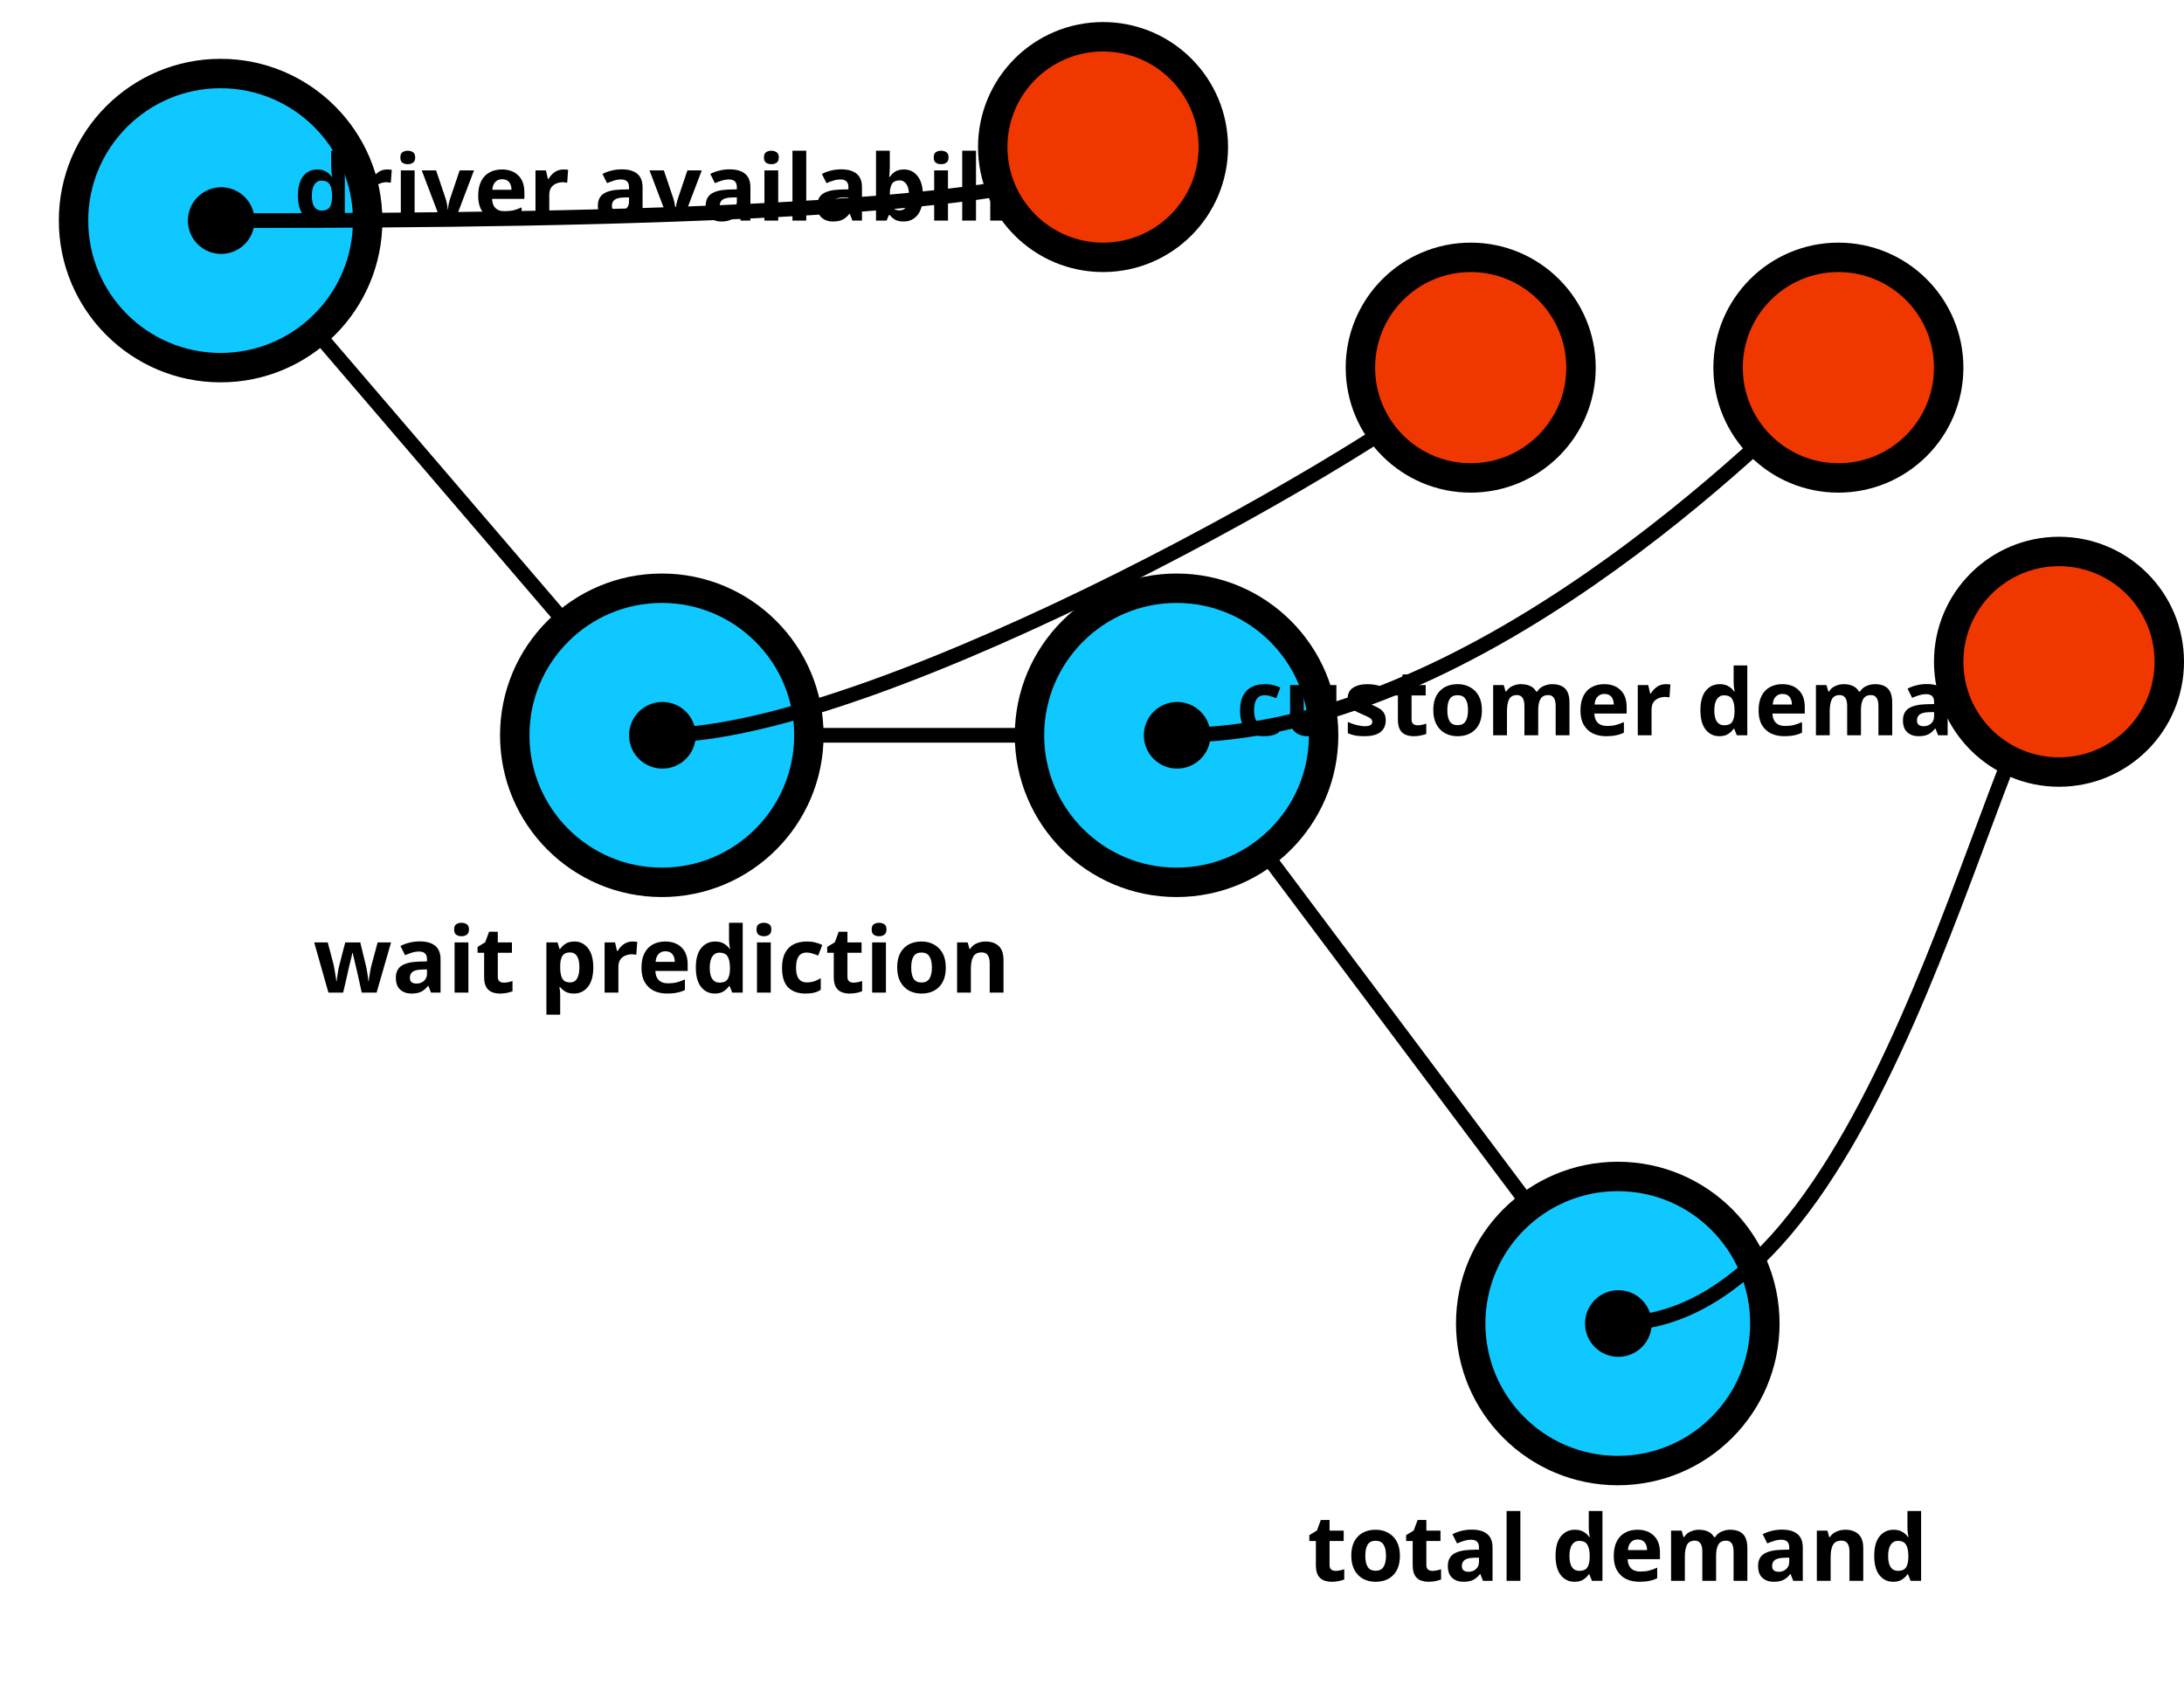
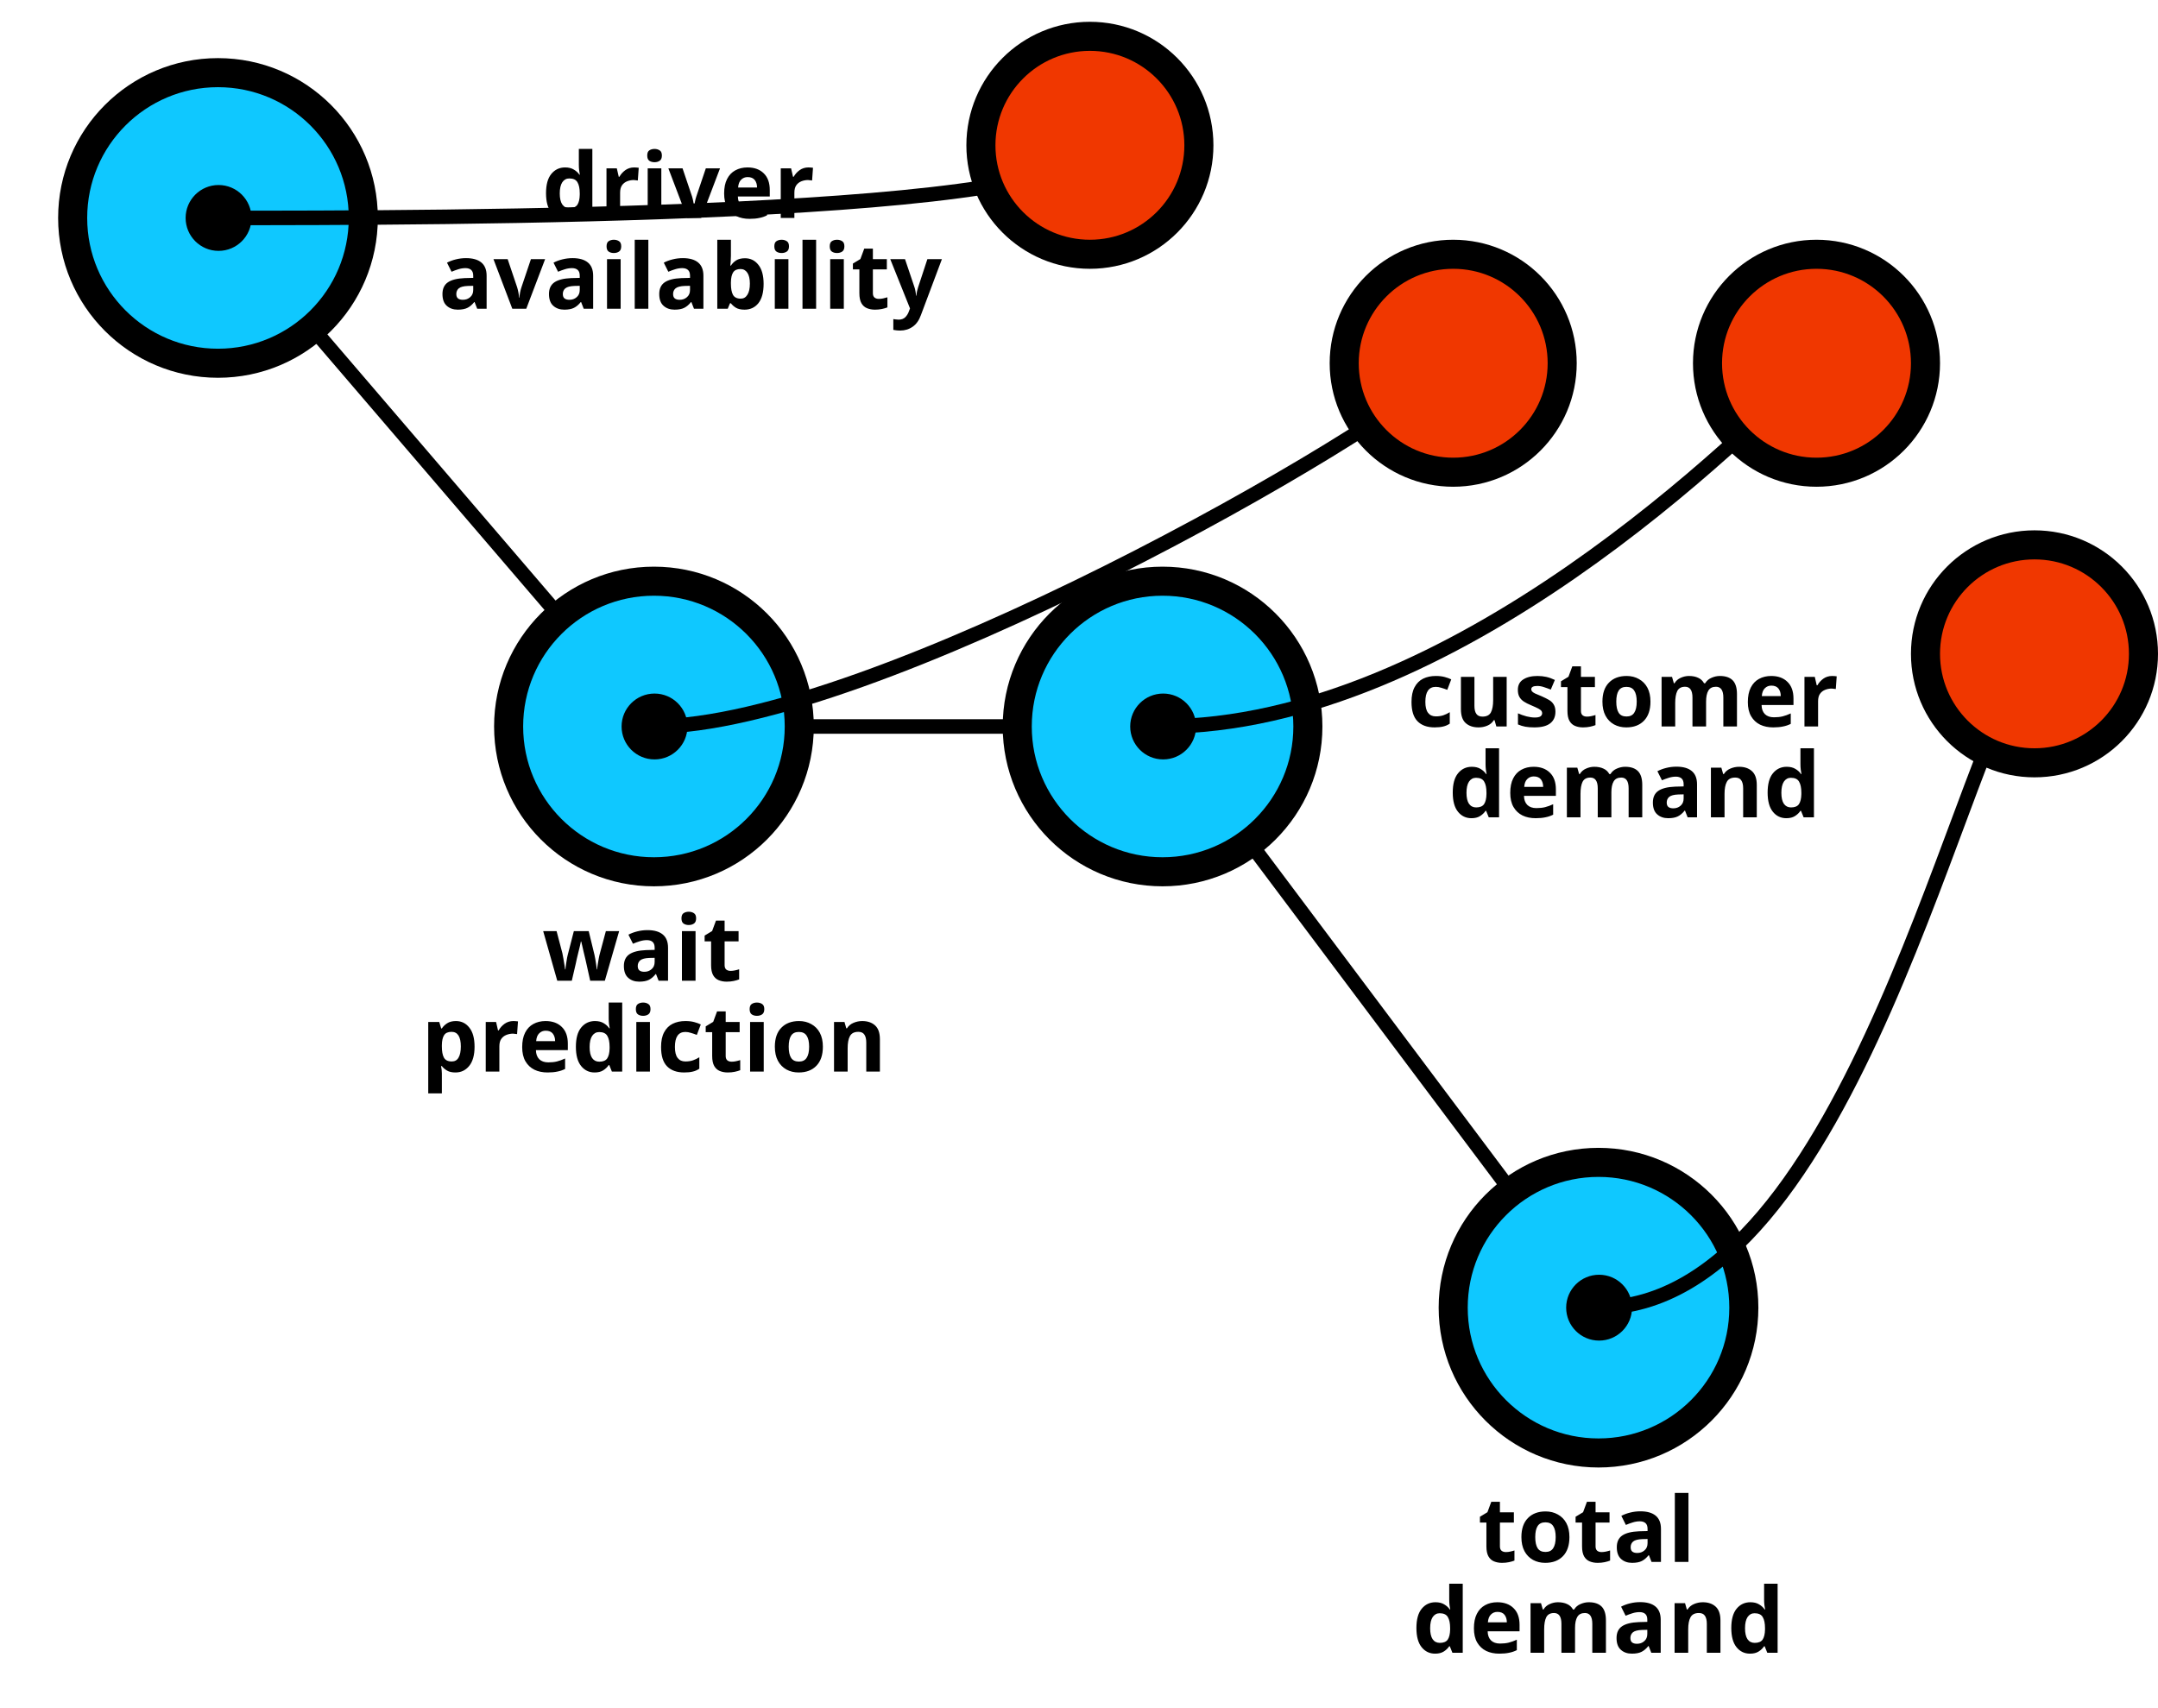
- <svg xmlns="http://www.w3.org/2000/svg" width="297mm" height="230mm" viewBox="0 0 297 230" id="svg25590" version="1.1">
+ <svg xmlns="http://www.w3.org/2000/svg" width="297mm" height="235mm" viewBox="0 0 297 235" id="svg25590" version="1.1">
  <defs id="defs25592">
    <marker orient="auto" refY="0" refX="0" id="DotM" style="overflow:visible">
      <path id="path4372" d="m -2.5,-1 c 0,2.76 -2.24,5 -5,5 -2.76,0 -5,-2.24 -5,-5 0,-2.76 2.24,-5 5,-5 2.76,0 5,2.24 5,5 z" style="fill:#000000;fill-opacity:1;fill-rule:evenodd;stroke:#000000;stroke-width:1pt;stroke-opacity:1" transform="matrix(0.4,0,0,0.4,2.96,0.4)" />
    </marker>
  </defs>
  <style id="style34034">
    .mycircle {
    stroke:black;
    stroke-width:4px;
    stroke-opacity:1;
    fill:#0fc8ff;
    fill-opacity:1;
    }
    .mycircle2 {
    stroke:black;
    stroke-width:4px;
    stroke-opacity:1;
    fill:#f03700;
    fill-opacity:1;
    }
    .myarrow {
    stroke:black;
    stroke-width:2px;
    stroke-opacity:1
    }
    .mypath {
    fill:none;
    fill-rule:evenodd;
    stroke:black;
    stroke-width:2px;
    stroke-opacity:1;
    marker-end:url(#DotM)
    }
    .mytext {
    font-style:normal;
    font-variant:normal;
    font-weight:bold;
    font-stretch:normal;
    font-size:12.5px;
    font-family:sans-serif;
    line-height:1.25;
    fill:#000000;
    fill-opacity:1;
    text-anchor:middle;
    text-align:center;
    }

  </style>
  <g id="layer1">
-     <path class="myarrow" d="M 30,30 90,100" id="path25600" />
-     <path class="myarrow" d="M 90,100 160,100" id="path34056" />
-     <path class="myarrow" d="M 160,100 220,180" id="control-actuator-line" />
+     <path class="myarrow" d="M 30,30 90,100" id="availability-wait-line" />
+     <path class="myarrow" d="M 90,100 160,100" id="wait-customer-line" />
+     <path class="myarrow" d="M 160,100 220,180" id="customer-total-line" />
  </g>
  <g id="layer2">
    <g id="g34066">
      <ellipse class="mycircle" id="total-demand" cx="220" cy="180" rx="20" ry="20" />
      <text class="mytext" id="total-demand-text" x="220" y="215">
-         <tspan id="tspan34070">
+         <tspan x="220" y="215" id="tspan34070">
	total
	</tspan>
-         <tspan id="tspan34070_1">
+         <tspan x="220" y="227.5" id="tspan34070_1">
	demand
	</tspan>
      </text>
    </g>
    <g id="g34048">
      <ellipse class="mycircle" id="wait-prediction" cx="90" cy="100" rx="20" ry="20" />
      <text class="mytext" id="wait-text" x="90" y="135">
-         <tspan id="tspan34052">
+         <tspan x="90" y="135" id="tspan34052">
	  wait
	</tspan>
-         <tspan id="tspan34054">
+         <tspan x="90" y="147.5" id="tspan34054">
	  prediction
	</tspan>
      </text>
    </g>
    <g id="g34058">
      <ellipse class="mycircle" id="customer-demand" cx="160" cy="100" rx="20" ry="20" />
      <text class="mytext" id="demand-text" x="225" y="100">
-         <tspan id="tspan34062">
+         <tspan x="225" y="100" id="tspan34062">
	  customer 
	</tspan>
-         <tspan id="tspan34062_2">
+         <tspan x="225" y="112.5" id="tspan34062_2">
	  demand
	</tspan>
      </text>
    </g>
    <g id="g44671">
      <g id="g34039">
        <ellipse ry="20" rx="20" cy="30" cx="30" id="driver-availability" class="mycircle" />
-         <text y="30" x="95" id="pedestrian-text" class="mytext">
-           <tspan id="tspan34635">driver</tspan>
-           <tspan id="tspan34637">availability</tspan>
+         <text y="30" x="95" id="driver-availability-text" class="mytext">
+           <tspan y="30" x="95" id="tspan34635">driver</tspan>
+           <tspan y="42.5" x="95" id="tspan34637">availability</tspan>
        </text>
      </g>
    </g>
-     <g id="pedestrian-detection-emulator">
+     <g id="driver-availability-emulator">
      <path id="path4302" d="M 150,20 C 150,30 60,30 30,30" class="mypath" />
      <circle r="15" cx="150" cy="20" id="path4300" class="mycircle2" />
    </g>
-     <g id="path-planner-emulator">
+     <g id="wait-prediction-emulator">
      <path id="path4302-2" d="m 200,50 c -10,10 -80,50 -110,50" class="mypath" />
      <circle r="15" cx="200" cy="50" id="path4300-6" class="mycircle2" />
    </g>
-     <g id="controller-emulator">
+     <g id="customer-demand-emulator">
      <path id="path4302-2-9" d="m 250,50 c -10,10 -50,50 -90,50" class="mypath" />
      <circle r="15" cx="250" cy="50" id="path4300-6-5" class="mycircle2" />
    </g>
-     <g id="actuator-emulator">
+     <g id="total-demand-emulator">
      <path id="path4302-2-9-5" d="m 280,90 c -10,10 -25,90 -60,90" class="mypath" />
      <circle r="15" cx="280" cy="90" id="path4300-6-5-7" class="mycircle2" />
    </g>
  </g>
</svg>
